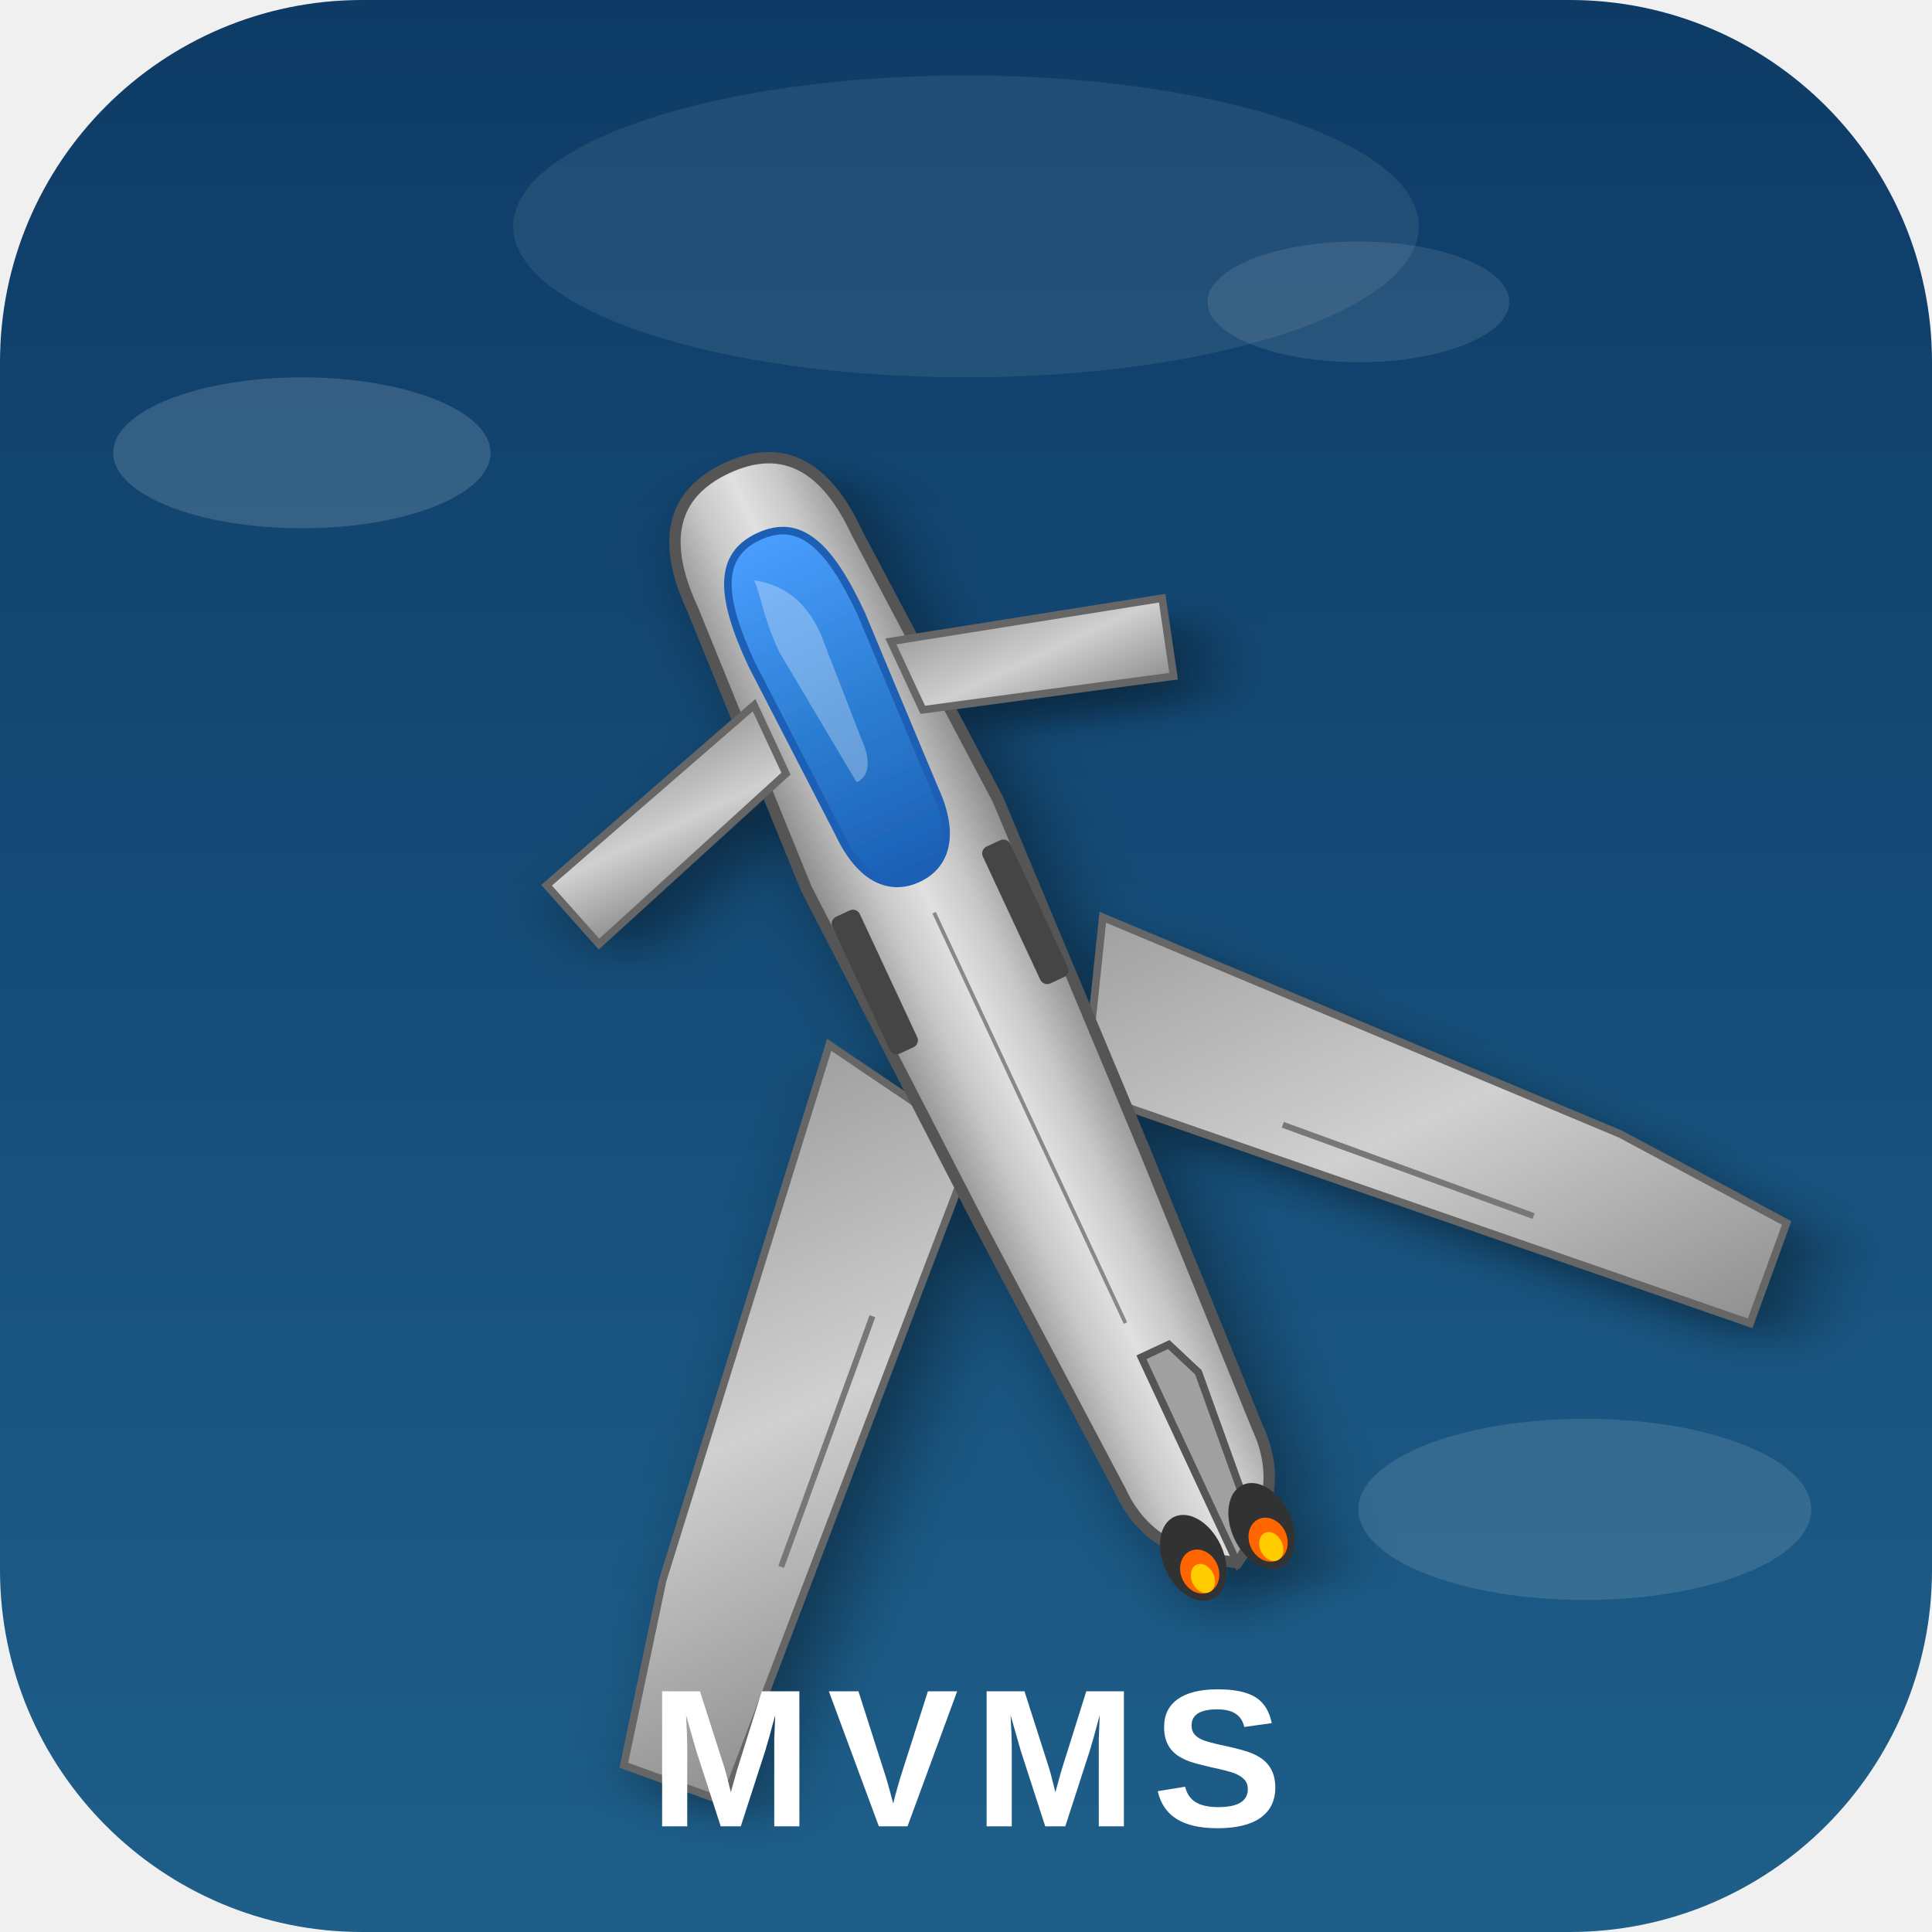
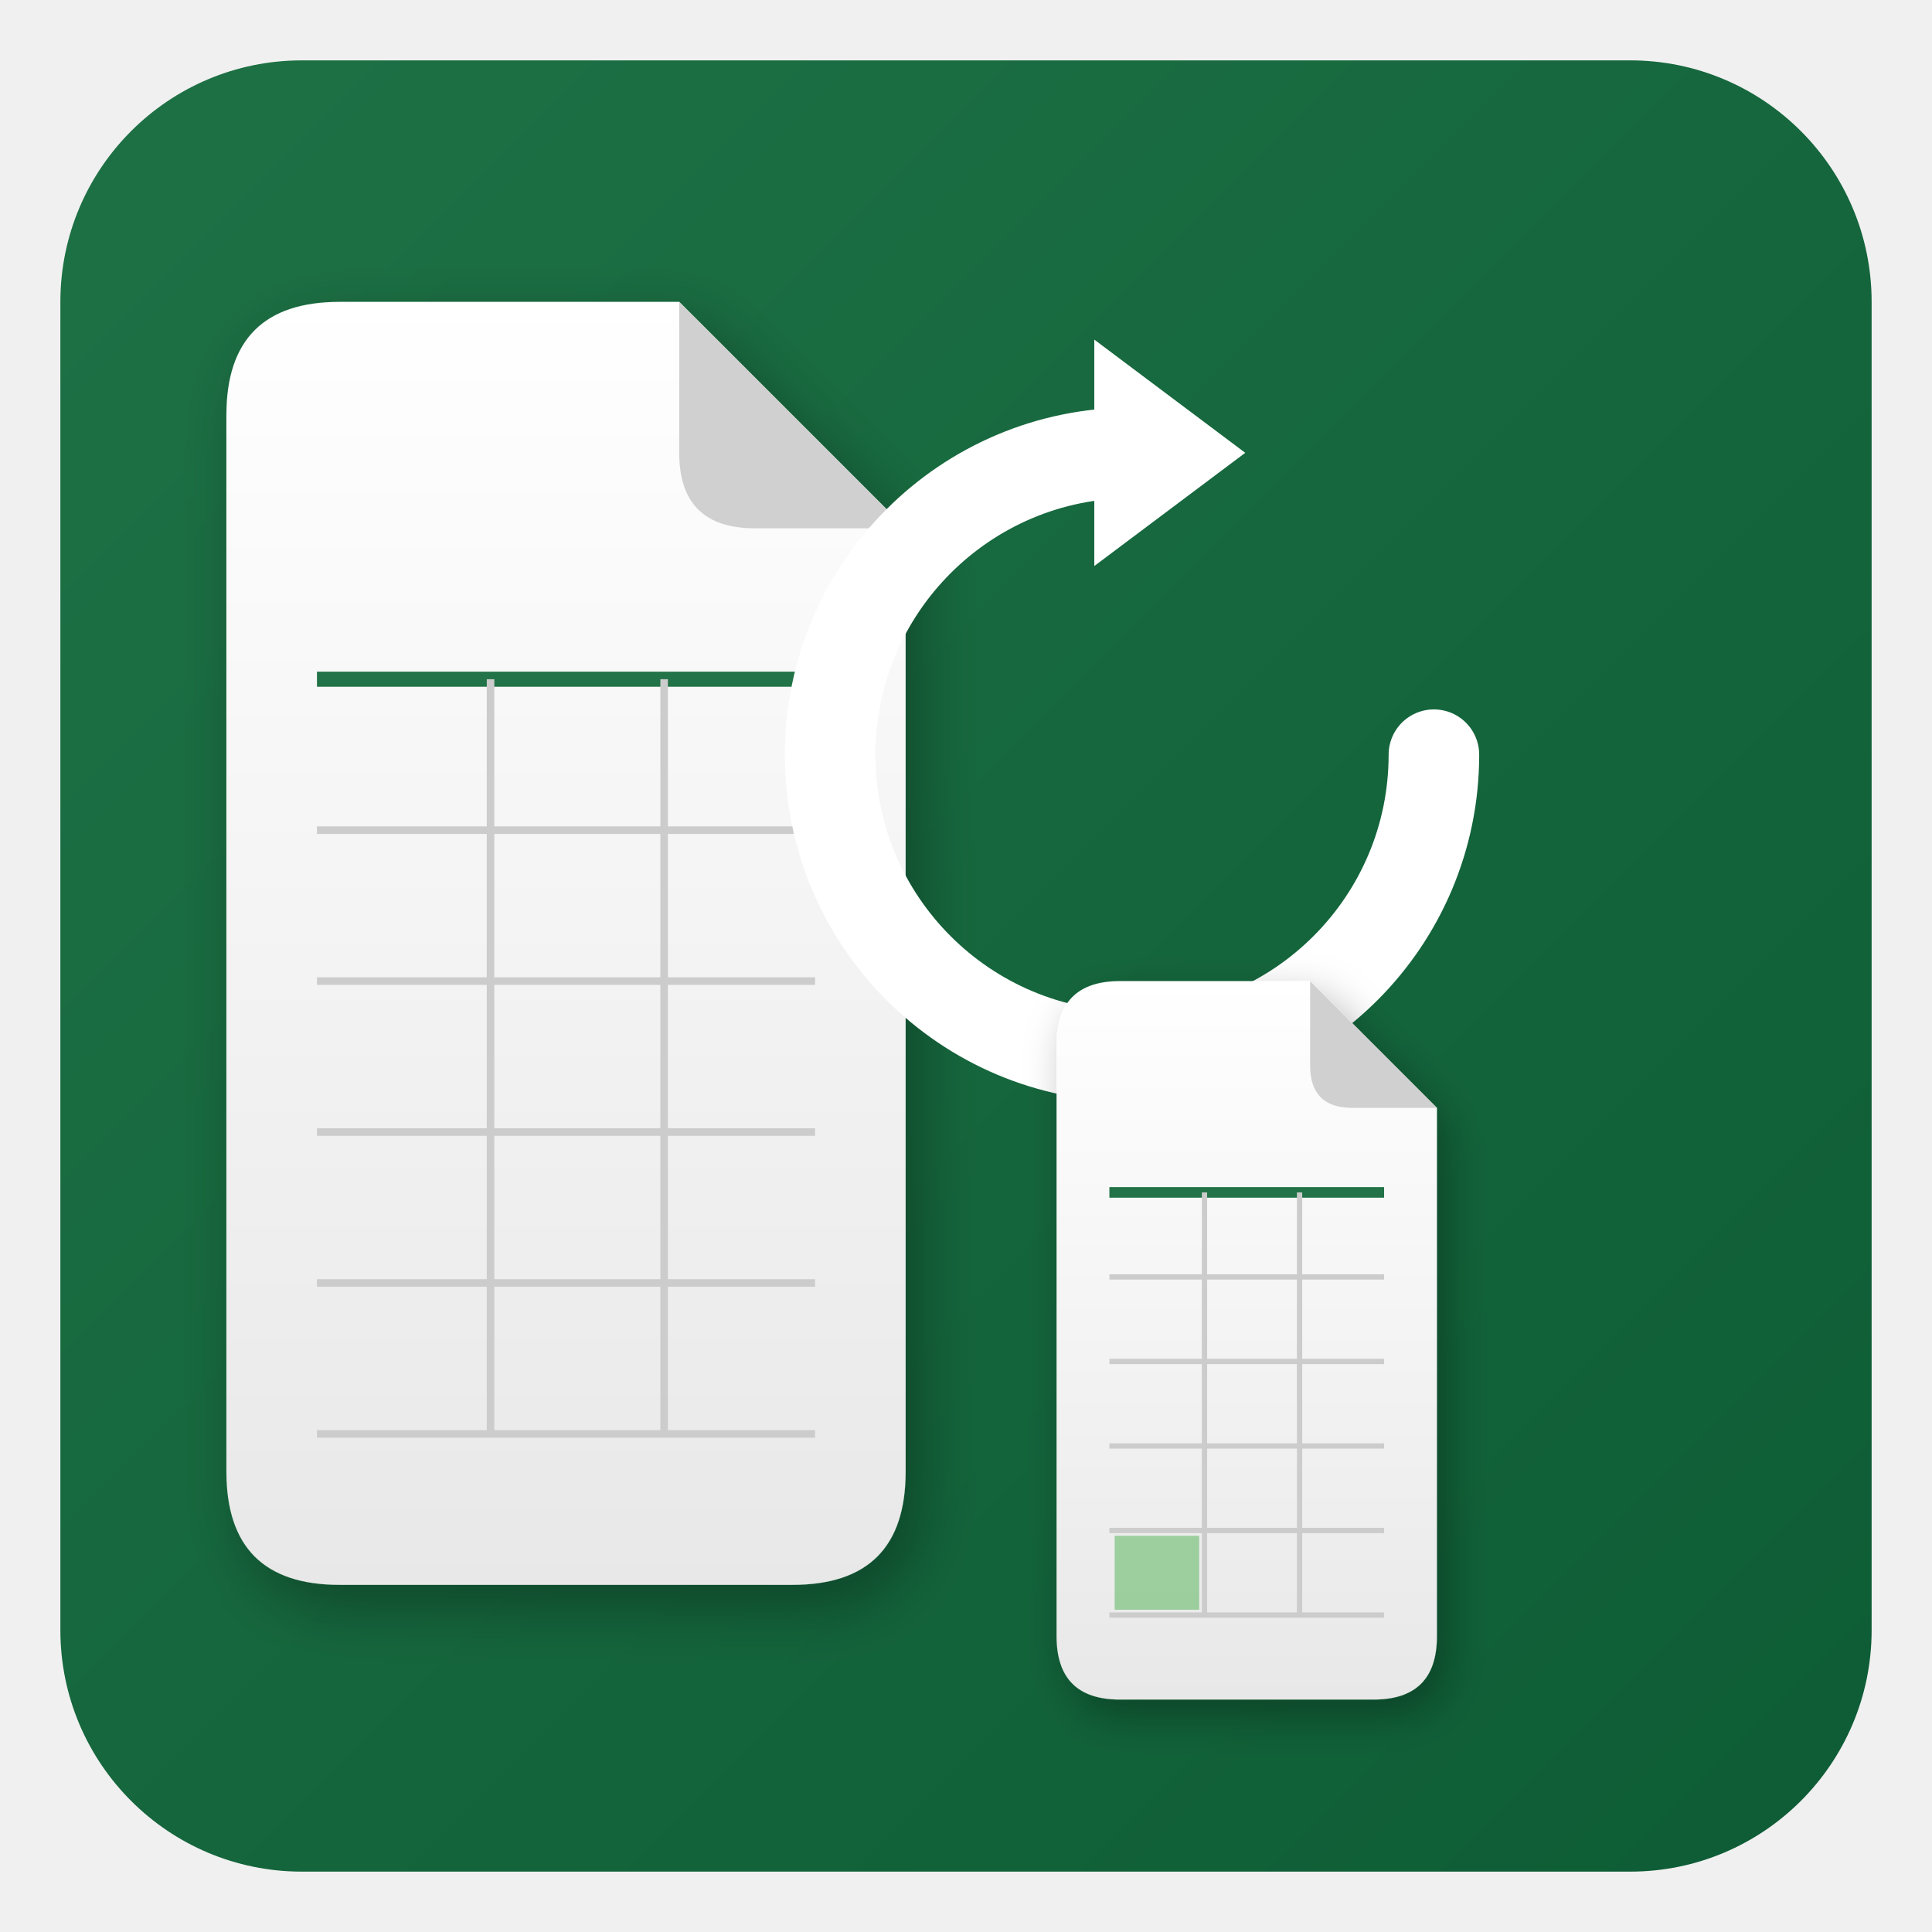
<svg xmlns="http://www.w3.org/2000/svg" width="256" height="256" viewBox="0 0 256 256">
  <defs>
-     <linearGradient id="skyGradient" x1="0%" y1="0%" x2="0%" y2="100%">
-       <stop offset="0%" style="stop-color:#0d3b66" />
-       <stop offset="100%" style="stop-color:#1e5f8a" />
+     <linearGradient id="bgGradient" x1="0%" y1="0%" x2="100%" y2="100%">
+       <stop offset="0%" style="stop-color:#1e7145" />
+       <stop offset="100%" style="stop-color:#0d5c35" />
    </linearGradient>
-     <linearGradient id="bodyGradient" x1="0%" y1="0%" x2="100%" y2="0%">
-       <stop offset="0%" style="stop-color:#8a8a8a" />
-       <stop offset="30%" style="stop-color:#c8c8c8" />
-       <stop offset="50%" style="stop-color:#e0e0e0" />
-       <stop offset="70%" style="stop-color:#c8c8c8" />
-       <stop offset="100%" style="stop-color:#8a8a8a" />
-     </linearGradient>
-     <linearGradient id="wingGradient" x1="0%" y1="0%" x2="0%" y2="100%">
-       <stop offset="0%" style="stop-color:#a0a0a0" />
-       <stop offset="50%" style="stop-color:#d0d0d0" />
-       <stop offset="100%" style="stop-color:#909090" />
-     </linearGradient>
-     <linearGradient id="canopyGradient" x1="0%" y1="0%" x2="0%" y2="100%">
-       <stop offset="0%" style="stop-color:#4a9eff" />
-       <stop offset="50%" style="stop-color:#2d7fd4" />
-       <stop offset="100%" style="stop-color:#1a5fb4" />
+     <linearGradient id="sheetGradient" x1="0%" y1="0%" x2="0%" y2="100%">
+       <stop offset="0%" style="stop-color:#ffffff" />
+       <stop offset="100%" style="stop-color:#e8e8e8" />
    </linearGradient>
    <filter id="shadow" x="-20%" y="-20%" width="140%" height="140%">
-       <feDropShadow dx="2" dy="4" stdDeviation="4" flood-opacity="0.4" />
+       <feDropShadow dx="2" dy="3" stdDeviation="4" flood-opacity="0.3" />
    </filter>
  </defs>
-   <rect width="256" height="256" rx="48" fill="url(#skyGradient)" />
-   <ellipse cx="40" cy="60" rx="25" ry="10" fill="rgba(255,255,255,0.15)" />
-   <ellipse cx="210" cy="200" rx="30" ry="12" fill="rgba(255,255,255,0.12)" />
-   <ellipse cx="180" cy="40" rx="20" ry="8" fill="rgba(255,255,255,0.1)" />
-   <g transform="translate(128, 130) rotate(-25)" filter="url(#shadow)">
-     <path d="M-8,20 L-75,85 L-85,75 L-70,55 L-20,0 Z" fill="url(#wingGradient)" stroke="#666" stroke-width="1" />
-     <path d="M8,20 L75,85 L85,75 L70,55 L20,0 Z" fill="url(#wingGradient)" stroke="#666" stroke-width="1" />
-     <path d="M0,-75               C8,-75 12,-70 12,-60              L14,-20              L12,30              L10,70              C10,78 5,82 0,85              C-5,82 -10,78 -10,70              L-12,30              L-14,-20              L-12,-60              C-12,-70 -8,-75 0,-75 Z" fill="url(#bodyGradient)" stroke="#555" stroke-width="1.5" />
-     <path d="M-10,-45 L-45,-35 L-42,-25 L-10,-35 Z" fill="url(#wingGradient)" stroke="#666" stroke-width="1" />
-     <path d="M10,-45 L45,-35 L42,-25 L10,-35 Z" fill="url(#wingGradient)" stroke="#666" stroke-width="1" />
-     <path d="M0,55 L0,85 L4,82 L6,60 L4,55 Z" fill="#a0a0a0" stroke="#555" stroke-width="1" />
-     <path d="M0,-65               C6,-65 8,-60 8,-50              L7,-25              C7,-18 4,-15 0,-15              C-4,-15 -7,-18 -7,-25              L-8,-50              C-8,-60 -6,-65 0,-65 Z" fill="url(#canopyGradient)" stroke="#1a5fb4" stroke-width="1" />
-     <path d="M-3,-60 C0,-58 2,-55 2,-50 L1,-35 C1,-32 0,-30 -2,-30 L-4,-50 C-4,-55 -3,-58 -3,-60 Z" fill="rgba(255,255,255,0.3)" />
-     <ellipse cx="-5" cy="82" rx="4" ry="6" fill="#333" />
-     <ellipse cx="5" cy="82" rx="4" ry="6" fill="#333" />
-     <ellipse cx="-5" cy="84" rx="2.5" ry="3" fill="#ff6600" />
-     <ellipse cx="5" cy="84" rx="2.5" ry="3" fill="#ff6600" />
-     <ellipse cx="-5" cy="85" rx="1.5" ry="2" fill="#ffcc00" />
-     <ellipse cx="5" cy="85" rx="1.5" ry="2" fill="#ffcc00" />
-     <rect x="-13" y="-15" width="4" height="20" rx="1" fill="#444" />
-     <rect x="9" y="-15" width="4" height="20" rx="1" fill="#444" />
-     <line x1="-30" y1="35" x2="-55" y2="60" stroke="#777" stroke-width="0.8" />
-     <line x1="30" y1="35" x2="55" y2="60" stroke="#777" stroke-width="0.8" />
-     <line x1="0" y1="-10" x2="0" y2="50" stroke="#888" stroke-width="0.5" />
+   <rect x="8" y="8" width="240" height="240" rx="32" ry="32" fill="url(#bgGradient)" />
+   <g filter="url(#shadow)" transform="translate(30, 40)">
+     <path d="M0 15 Q0 0 15 0 L60 0 L90 30 L90 155 Q90 170 75 170 L15 170 Q0 170 0 155 Z" fill="url(#sheetGradient)" />
+     <path d="M60 0 L60 20 Q60 30 70 30 L90 30 Z" fill="#d0d0d0" />
+     <line x1="12" y1="50" x2="78" y2="50" stroke="#217346" stroke-width="2" />
+     <line x1="12" y1="70" x2="78" y2="70" stroke="#ccc" stroke-width="1" />
+     <line x1="12" y1="90" x2="78" y2="90" stroke="#ccc" stroke-width="1" />
+     <line x1="12" y1="110" x2="78" y2="110" stroke="#ccc" stroke-width="1" />
+     <line x1="12" y1="130" x2="78" y2="130" stroke="#ccc" stroke-width="1" />
+     <line x1="12" y1="150" x2="78" y2="150" stroke="#ccc" stroke-width="1" />
+     <line x1="35" y1="50" x2="35" y2="150" stroke="#ccc" stroke-width="1" />
+     <line x1="58" y1="50" x2="58" y2="150" stroke="#ccc" stroke-width="1" />
  </g>
-   <text x="128" y="242" font-family="Arial Black, Arial, sans-serif" font-size="26" font-weight="bold" fill="white" text-anchor="middle" letter-spacing="2">MVMS</text>
-   <ellipse cx="128" cy="30" rx="60" ry="20" fill="rgba(255,255,255,0.08)" />
+   <g transform="translate(150, 100)">
+     <path d="M40 0 A40 40 0 1 1 0 -40" fill="none" stroke="white" stroke-width="12" stroke-linecap="round" />
+     <polygon points="-5,-55 15,-40 -5,-25" fill="white" />
+   </g>
+   <g filter="url(#shadow)" transform="translate(140, 130) scale(0.7)">
+     <path d="M0 12 Q0 0 12 0 L48 0 L72 24 L72 124 Q72 136 60 136 L12 136 Q0 136 0 124 Z" fill="url(#sheetGradient)" />
+     <path d="M48 0 L48 16 Q48 24 56 24 L72 24 Z" fill="#d0d0d0" />
+     <line x1="10" y1="40" x2="62" y2="40" stroke="#217346" stroke-width="2" />
+     <line x1="10" y1="56" x2="62" y2="56" stroke="#ccc" stroke-width="1" />
+     <line x1="10" y1="72" x2="62" y2="72" stroke="#ccc" stroke-width="1" />
+     <line x1="10" y1="88" x2="62" y2="88" stroke="#ccc" stroke-width="1" />
+     <line x1="10" y1="104" x2="62" y2="104" stroke="#ccc" stroke-width="1" />
+     <line x1="10" y1="120" x2="62" y2="120" stroke="#ccc" stroke-width="1" />
+     <line x1="28" y1="40" x2="28" y2="120" stroke="#ccc" stroke-width="1" />
+     <line x1="46" y1="40" x2="46" y2="120" stroke="#ccc" stroke-width="1" />
+     <rect x="11" y="105" width="16" height="14" fill="#4CAF50" opacity="0.5" />
+   </g>
</svg>
